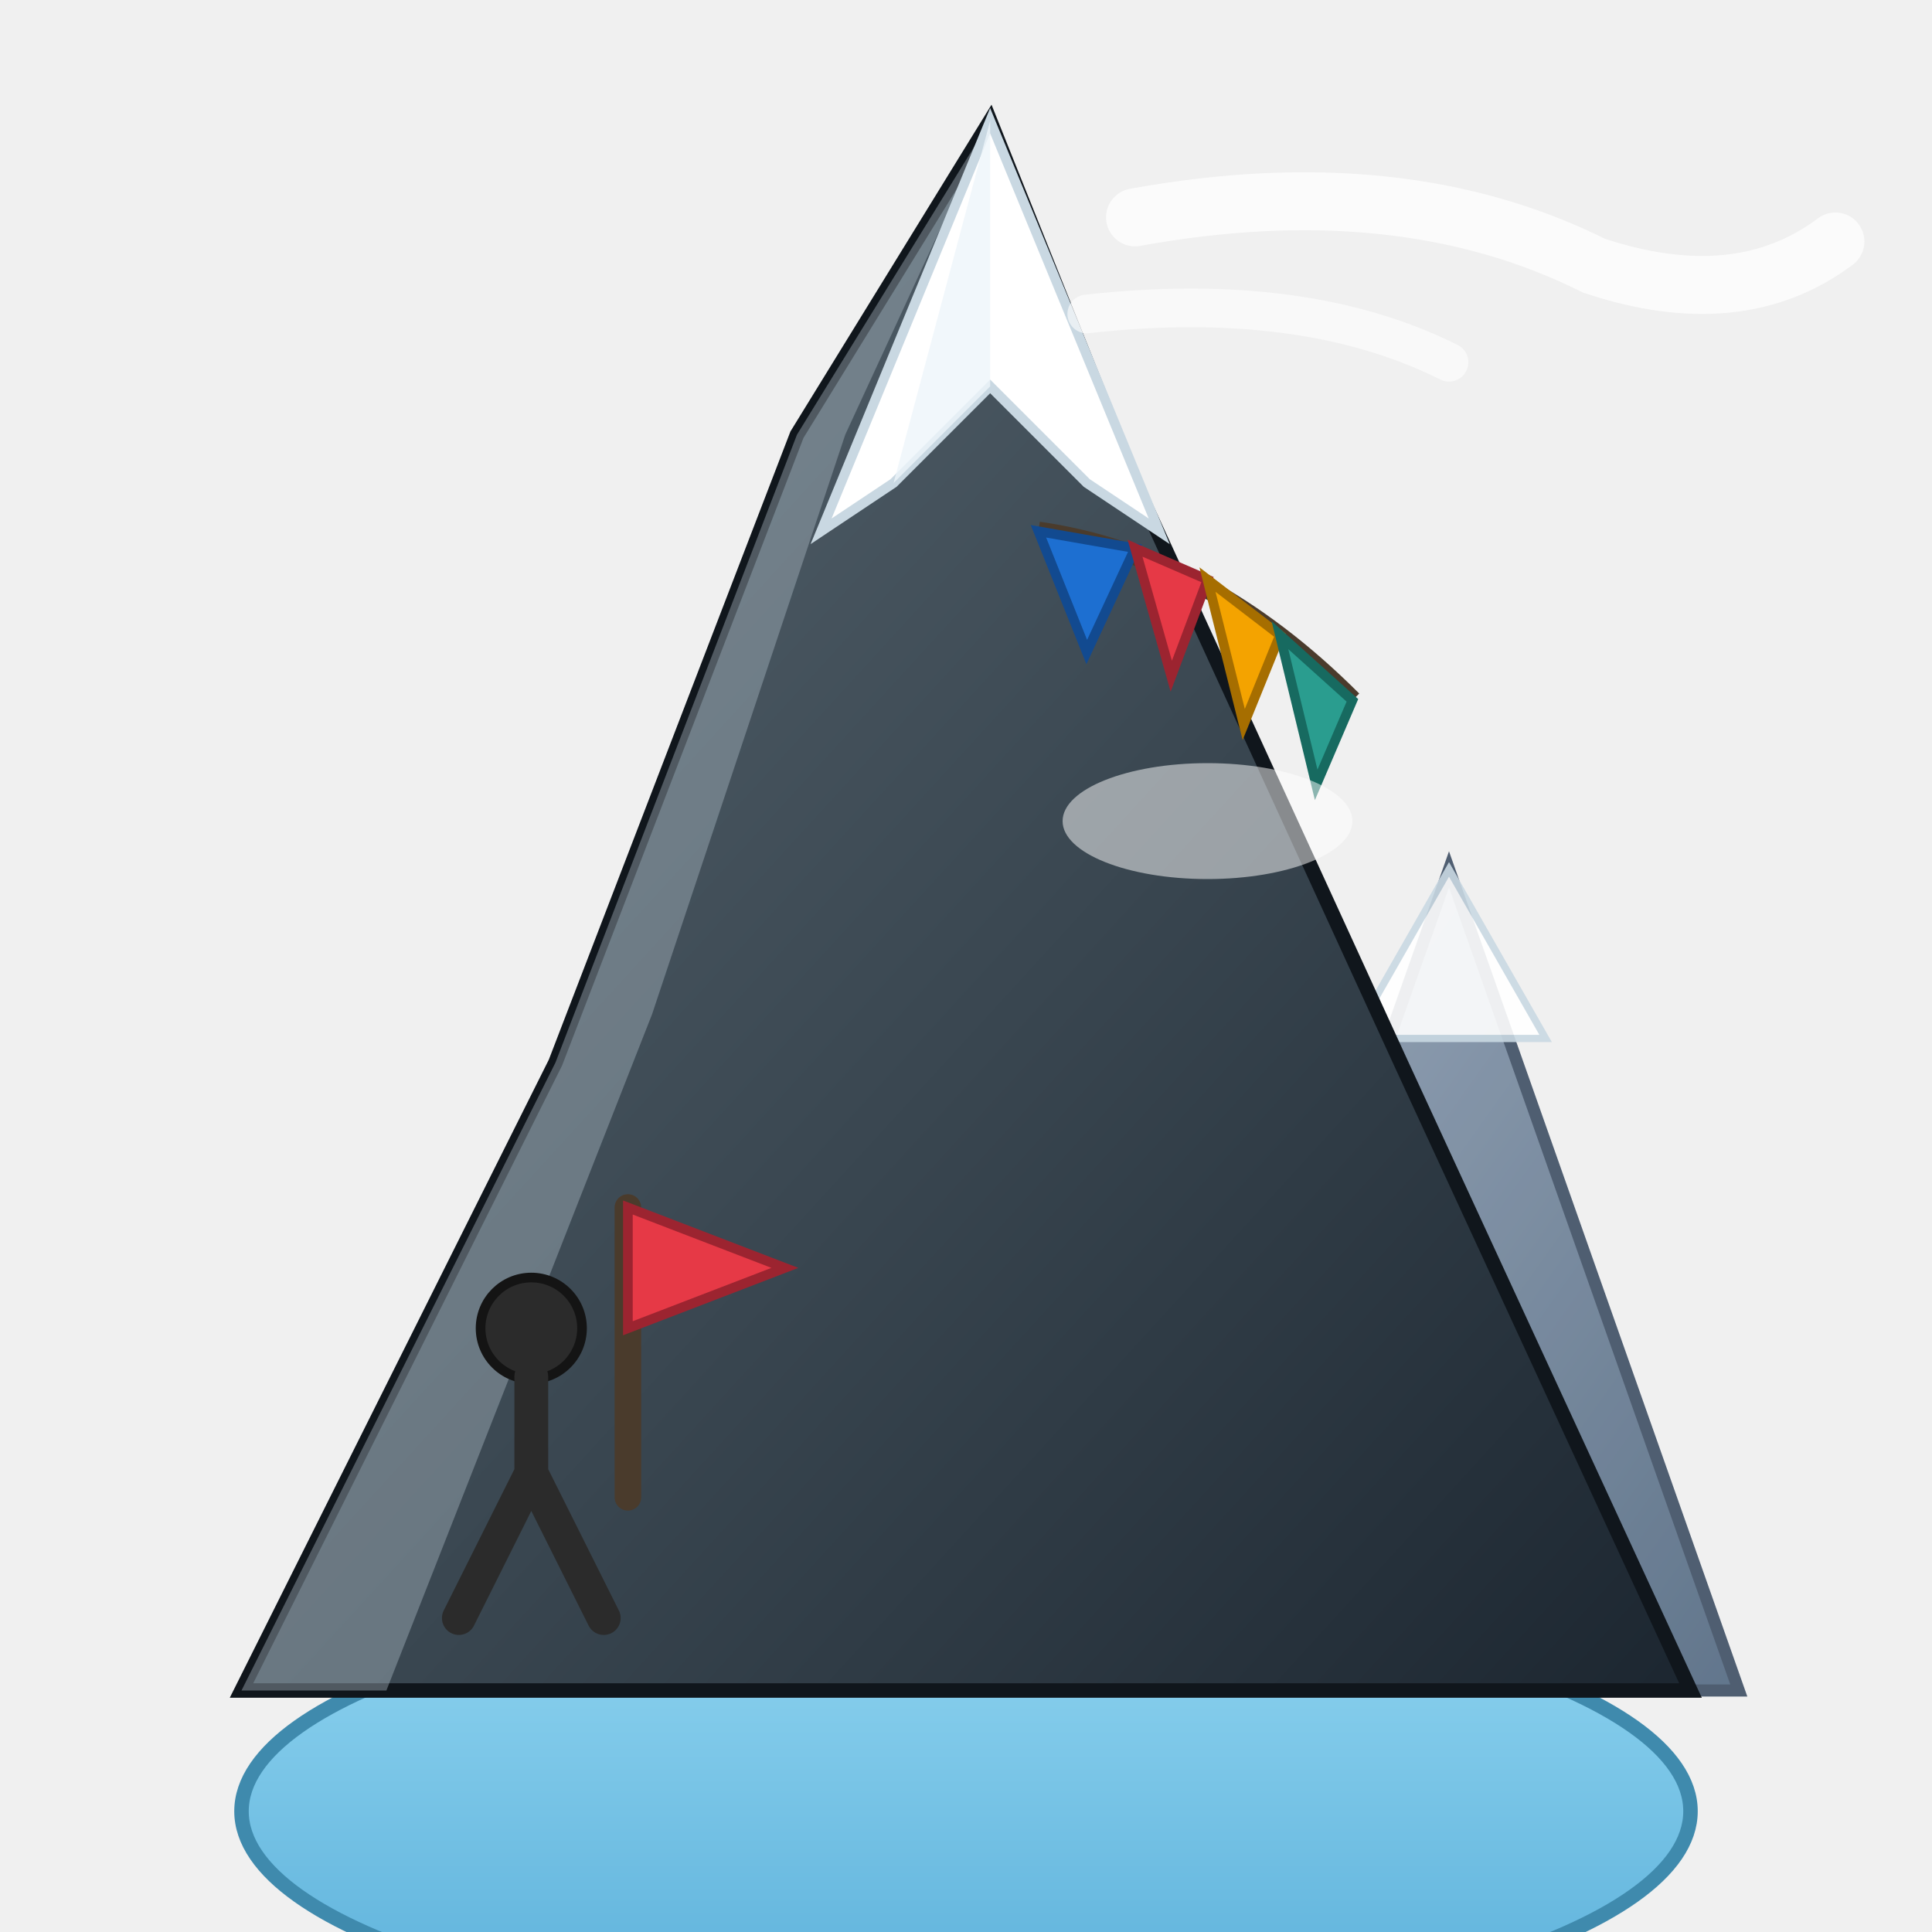
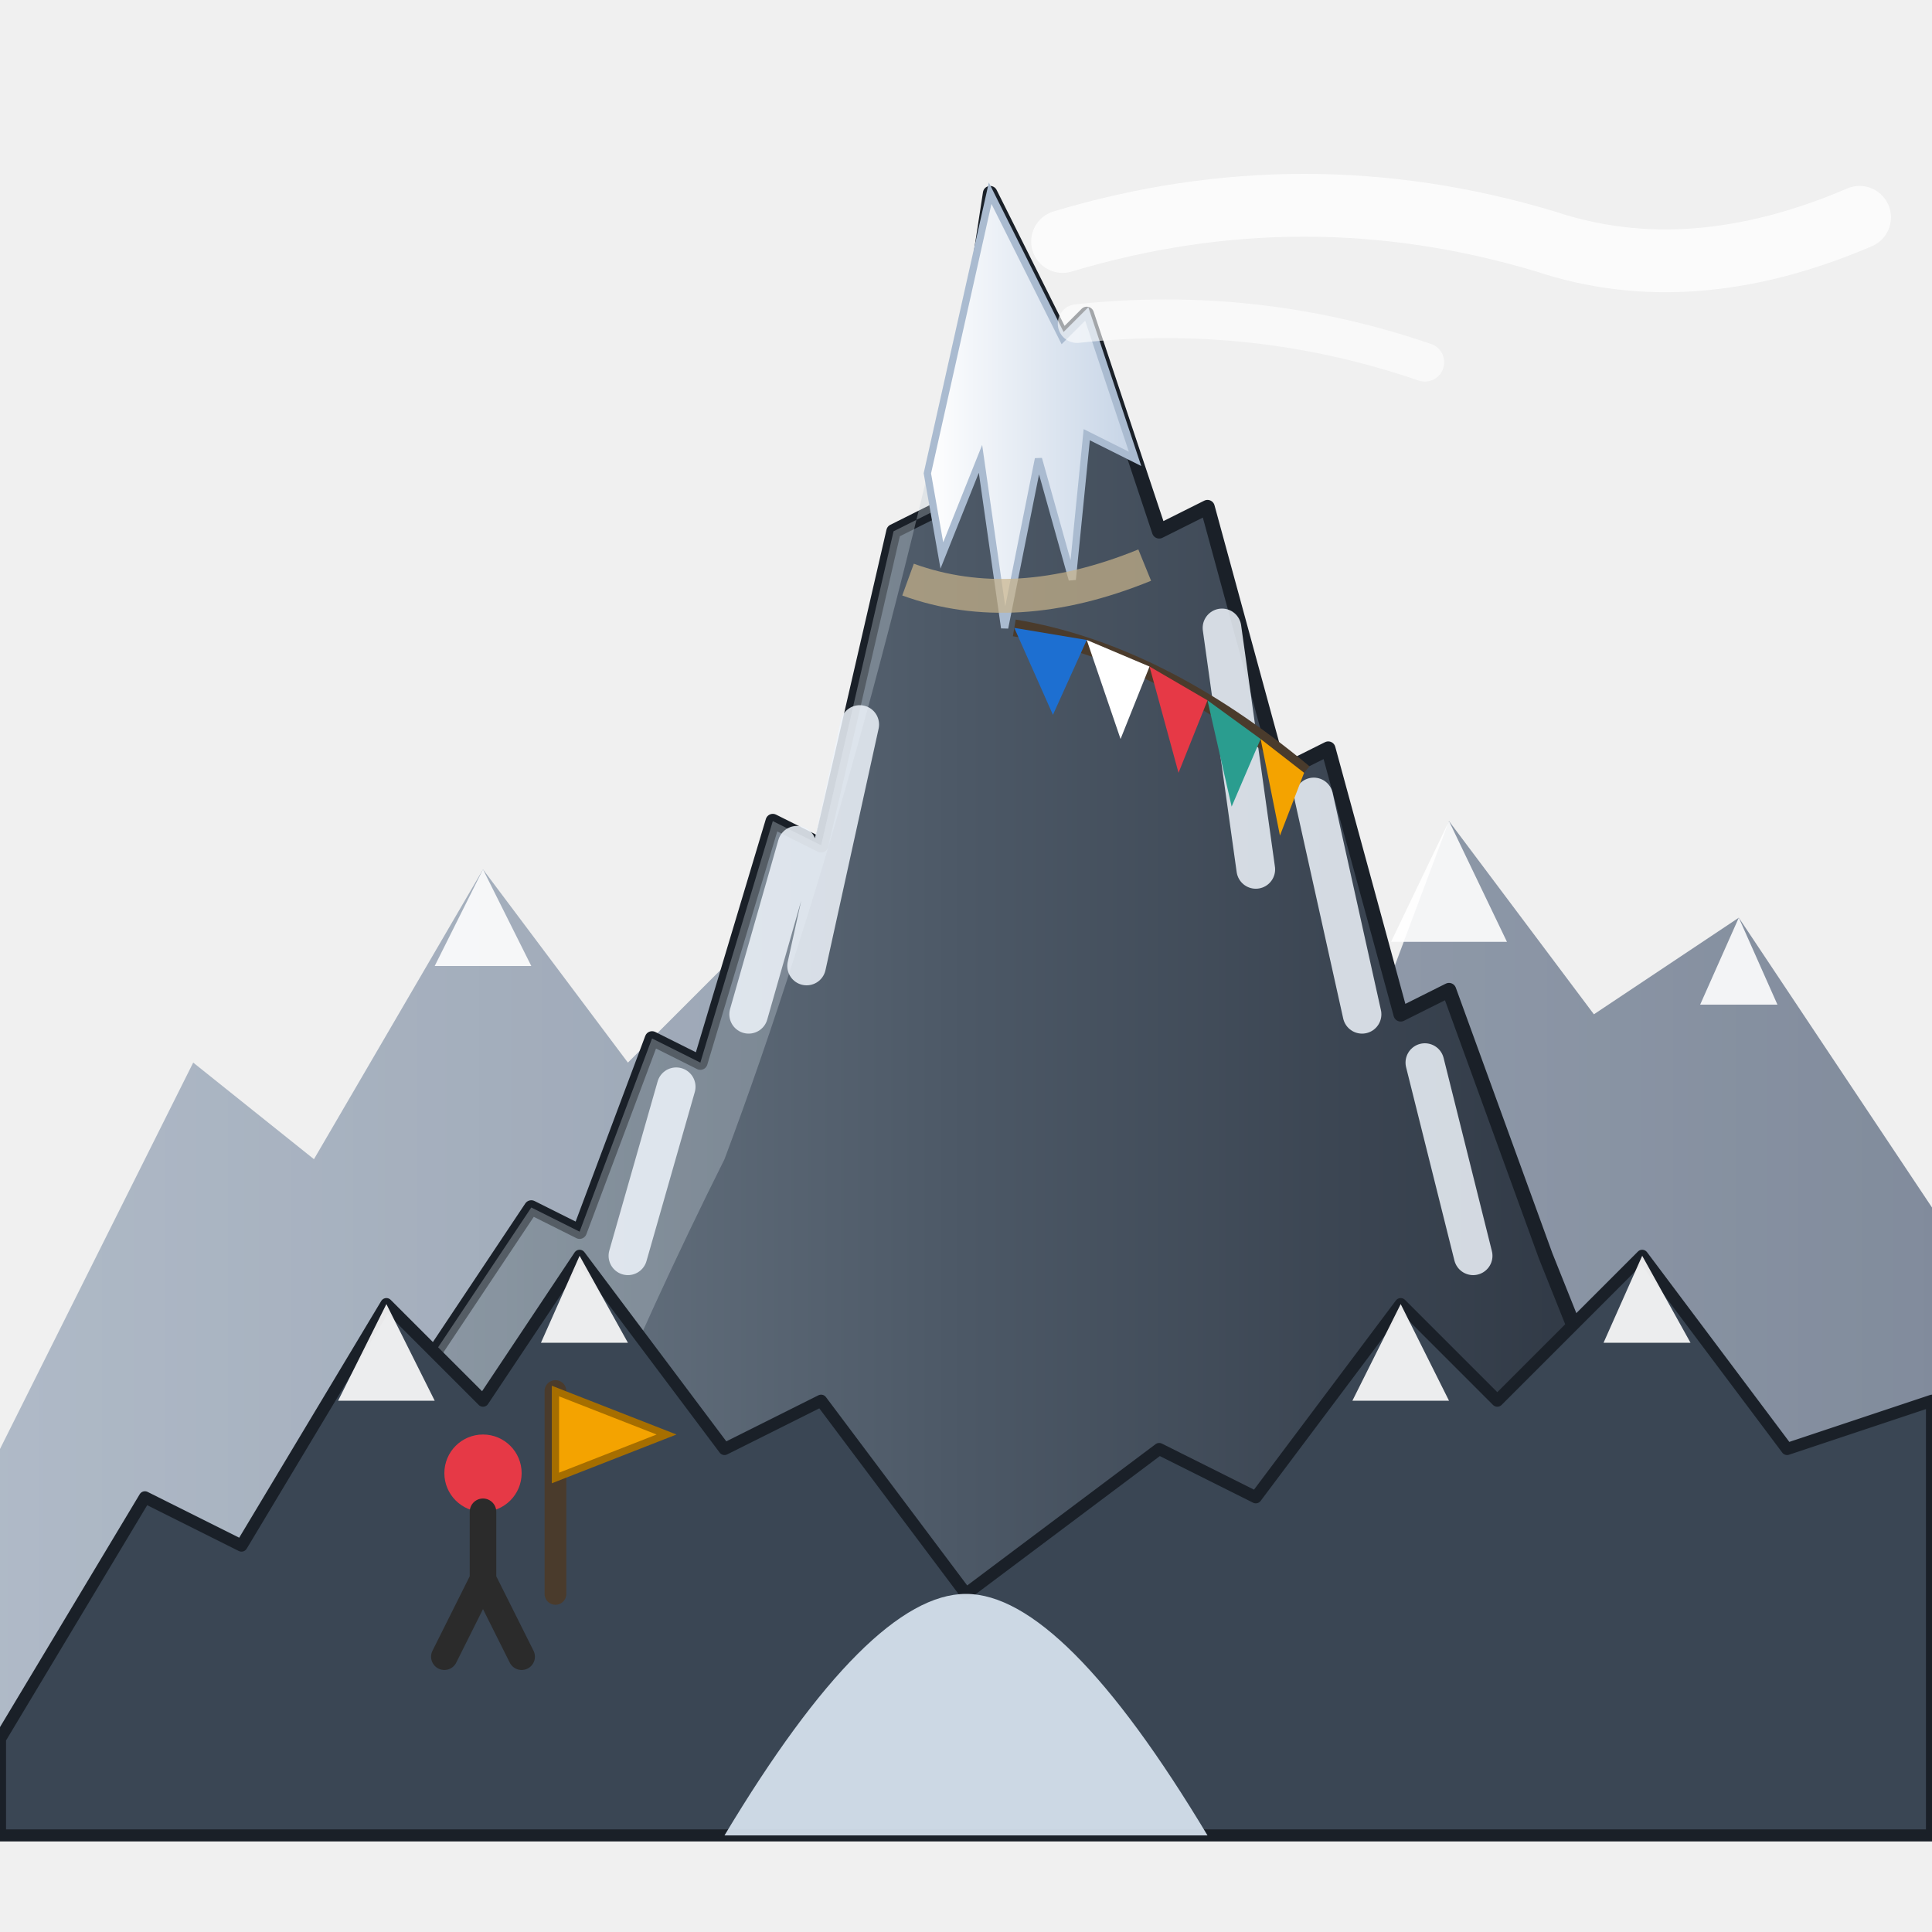
<svg xmlns="http://www.w3.org/2000/svg" viewBox="0 0 80 80">
  <defs>
-     <linearGradient id="evSky" x1="0" y1="0" x2="0" y2="1">
-       <stop offset="0" stop-color="#8fd4f0" />
-       <stop offset="1" stop-color="#5bb0da" />
+     <linearGradient id="evRock" x1="0" y1="0" x2="1" y2="0">
+       <stop offset="0" stop-color="#7a8794" />
+       <stop offset=".5" stop-color="#4c5866" />
+       <stop offset="1" stop-color="#2a323e" />
    </linearGradient>
-     <linearGradient id="evRock" x1="0" y1="0" x2="1" y2="1">
-       <stop offset="0" stop-color="#8a9bb0" />
-       <stop offset="1" stop-color="#48607a" />
+     <linearGradient id="evBack" x1="0" y1="0" x2="1" y2="0">
+       <stop offset="0" stop-color="#9aa8ba" />
+       <stop offset="1" stop-color="#5c6a80" />
    </linearGradient>
-     <linearGradient id="evMain" x1="0" y1="0" x2="1" y2="1">
-       <stop offset="0" stop-color="#5c6a74" />
-       <stop offset="0.55" stop-color="#394650" />
-       <stop offset="1" stop-color="#1c2630" />
+     <linearGradient id="evSnow" x1="0" y1="0" x2="1" y2="0">
+       <stop offset="0" stop-color="#ffffff" />
+       <stop offset="1" stop-color="#c6d4e6" />
    </linearGradient>
  </defs>
-   <ellipse cx="40" cy="75" rx="30" ry="9" fill="url(#evSky)" stroke="#3f8aad" stroke-width="0.6" />
-   <polygon points="48,70 60,36 72,70" fill="url(#evRock)" stroke="#33445a" stroke-width="0.5" opacity="0.85" />
-   <polygon points="60,36 56,43 64,43" fill="#ffffff" stroke="#c9d8e2" stroke-width="0.3" opacity="0.9" />
-   <polygon points="10,70 23,44 33,18 41,5 47,20 58,44 70,70" fill="url(#evMain)" stroke="#10161c" stroke-width="0.6" />
-   <path d="M41,5 L33,18 L23,44 L10,70 L16,70 L27,42 L35,18 Z" fill="#aebdc8" opacity="0.4" />
-   <polygon points="41,5 34,22 37,20 41,16 45,20 48,22" fill="#ffffff" stroke="#c9d8e2" stroke-width="0.4" />
-   <path d="M41,5 L37,20 L41,16 Z" fill="#eef5fa" opacity="0.8" />
-   <path d="M47,9 Q58,7 66,11 Q72,13 76,10" fill="none" stroke="#ffffff" stroke-width="2.4" stroke-linecap="round" opacity="0.75">
-     <animate attributeName="opacity" values="0.4;0.8;0.4" dur="2.4s" repeatCount="indefinite" />
+   <path d="M0 60 L8 44 L13 48 L20 36 L26 44 L30 40 L36 52 L46 46 L54 50 L60 34 L66 42 L72 38 L80 50 V72 H0Z" fill="url(#evBack)" opacity=".75" />
+   <path d="M20 36 L18 40 L22 40Z M60 34 L57.6 39 L62.4 39Z M72 38 L70.4 41.6 L73.6 41.6Z" fill="#ffffff" opacity=".9" />
+   <path d="M8 72 Q14 62 18 56 L22 50 L24 51 L27 43 L29 44 L32 34 L34 35 L37 22 L39 21 L41 8 L44 14 L45 13 L48 22 L50 21 L53 32 L55 31 L58 42 L60 41 L64 52 Q68 62 72 72Z" fill="url(#evRock)" stroke="#1a2028" stroke-width=".6" stroke-linejoin="round" />
+   <path d="M41 8 L39 21 L37 22 L34 35 L32 34 L29 44 L27 43 L24 51 L22 50 L18 56 Q14 62 8 72 L20 72 Q24 60 30 48 Q36 32 41 8Z" fill="#c4ced8" opacity=".35" />
+   <path d="M41 8 L44 14 L45 13 L47 19 L45 18 L44.4 24 L43 19 L41.6 26 L40.6 19 L39 23 L38.4 19.6 Z" fill="url(#evSnow)" stroke="#aabbd0" stroke-width=".3" />
+   <path d="M33 35 L31 42 M35.6 30 L33.4 40 M50.6 26 L52 36 M54.4 33 L56.4 42 M28 45 L26 52 M59 44 L61 52" stroke="#eef4fb" stroke-width="1.6" stroke-linecap="round" opacity=".85" />
+   <path d="M37.6 24 Q42 25.6 47.4 23.4" stroke="#c9b48a" stroke-width="1.4" fill="none" opacity=".7" />
+   <path d="M44 10 Q54 7 64 10 Q70 12 77 9" fill="none" stroke="#ffffff" stroke-width="2.6" stroke-linecap="round" opacity=".75">
+     <animate attributeName="opacity" values=".4;.85;.4" dur="2.4s" repeatCount="indefinite" />
  </path>
-   <path d="M45,13 Q54,12 60,15" fill="none" stroke="#ffffff" stroke-width="1.6" stroke-linecap="round" opacity="0.6">
-     <animate attributeName="opacity" values="0.6;0.25;0.6" dur="2.4s" repeatCount="indefinite" />
+   <path d="M44.6 13.4 Q52 12.6 59 15" fill="none" stroke="#ffffff" stroke-width="1.6" stroke-linecap="round" opacity=".6">
+     <animate attributeName="opacity" values=".6;.25;.6" dur="2.4s" repeatCount="indefinite" />
  </path>
+   <path d="M0 72 L6 62 L10 64 L16 54 L20 58 L24 52 L30 60 L34 58 L40 66 L48 60 L52 62 L58 54 L62 58 L68 52 L74 60 L80 58 V76 H0Z" fill="#3a4654" stroke="#1a2028" stroke-width=".5" stroke-linejoin="round" />
+   <path d="M16 54 L14 58 L18 58Z M24 52 L22.4 55.6 L26 55.6Z M58 54 L56 58 L60 58Z M68 52 L66.4 55.6 L70 55.6Z" fill="#ffffff" opacity=".9" />
+   <path d="M30 76 Q36 66 40 66 Q44 66 50 76Z" fill="#dbe8f4" opacity=".9" />
  <g>
-     <circle cx="22" cy="55" r="2.1" fill="#2b2b2b" stroke="#141414" stroke-width="0.4" />
-     <path d="M22,57 L22,61 M22,61 L19,67 M22,61 L25,67" stroke="#2b2b2b" stroke-width="1.4" stroke-linecap="round" fill="none" />
-     <line x1="26" y1="50" x2="26" y2="62" stroke="#4a3b2c" stroke-width="1.1" stroke-linecap="round" />
-     <polygon points="26,50 32.5,52.5 26,55" fill="#e63946" stroke="#9c2430" stroke-width="0.4" />
+     <circle cx="20" cy="61" r="1.6" fill="#e63946" />
+     <path d="M20 62.6 L20 65.4 M20 65.4 L18.4 68.6 M20 65.4 L21.6 68.6" stroke="#2b2b2b" stroke-width="1.1" stroke-linecap="round" fill="none" />
+     <line x1="23" y1="57.6" x2="23" y2="66" stroke="#4a3b2c" stroke-width=".9" stroke-linecap="round" />
+     <polygon points="23,57.6 27.6,59.4 23,61.2" fill="#f4a300" stroke="#a66e00" stroke-width=".3" />
  </g>
  <g>
-     <path d="M43,22 Q50,23 56,29" fill="none" stroke="#4a3b2c" stroke-width="0.8" />
-     <polygon points="43,22 47,22.7 45,27" fill="#1d6fd1" stroke="#124a90" stroke-width="0.4" />
-     <polygon points="47,22.7 50,24 48.5,28" fill="#e63946" stroke="#9c2430" stroke-width="0.4" />
-     <polygon points="50,24 53,26.3 51.5,30" fill="#f4a300" stroke="#a66e00" stroke-width="0.4" />
-     <polygon points="53,26.3 56,29 54.5,32.5" fill="#2a9d8f" stroke="#176a60" stroke-width="0.4" />
-   </g>
-   <g>
-     <ellipse cx="50" cy="34" rx="6" ry="2.4" fill="white" opacity="0.5">
-       <animate attributeName="cx" values="50;58;50" dur="3s" repeatCount="indefinite" />
-       <animate attributeName="opacity" values="0.5;0.1;0.5" dur="3s" repeatCount="indefinite" />
-     </ellipse>
+     <path d="M42 26 Q48 27 54 32" fill="none" stroke="#4a3b2c" stroke-width=".7" />
+     <polygon points="42,26 45,26.5 43.6,29.6" fill="#1d6fd1" />
+     <polygon points="45,26.5 47.6,27.6 46.4,30.6" fill="#ffffff" />
+     <polygon points="47.6,27.6 50,29 48.8,32" fill="#e63946" />
+     <polygon points="50,29 52.2,30.6 51,33.4" fill="#2a9d8f" />
+     <polygon points="52.2,30.6 54,32 53,34.6" fill="#f4a300" />
  </g>
</svg>
